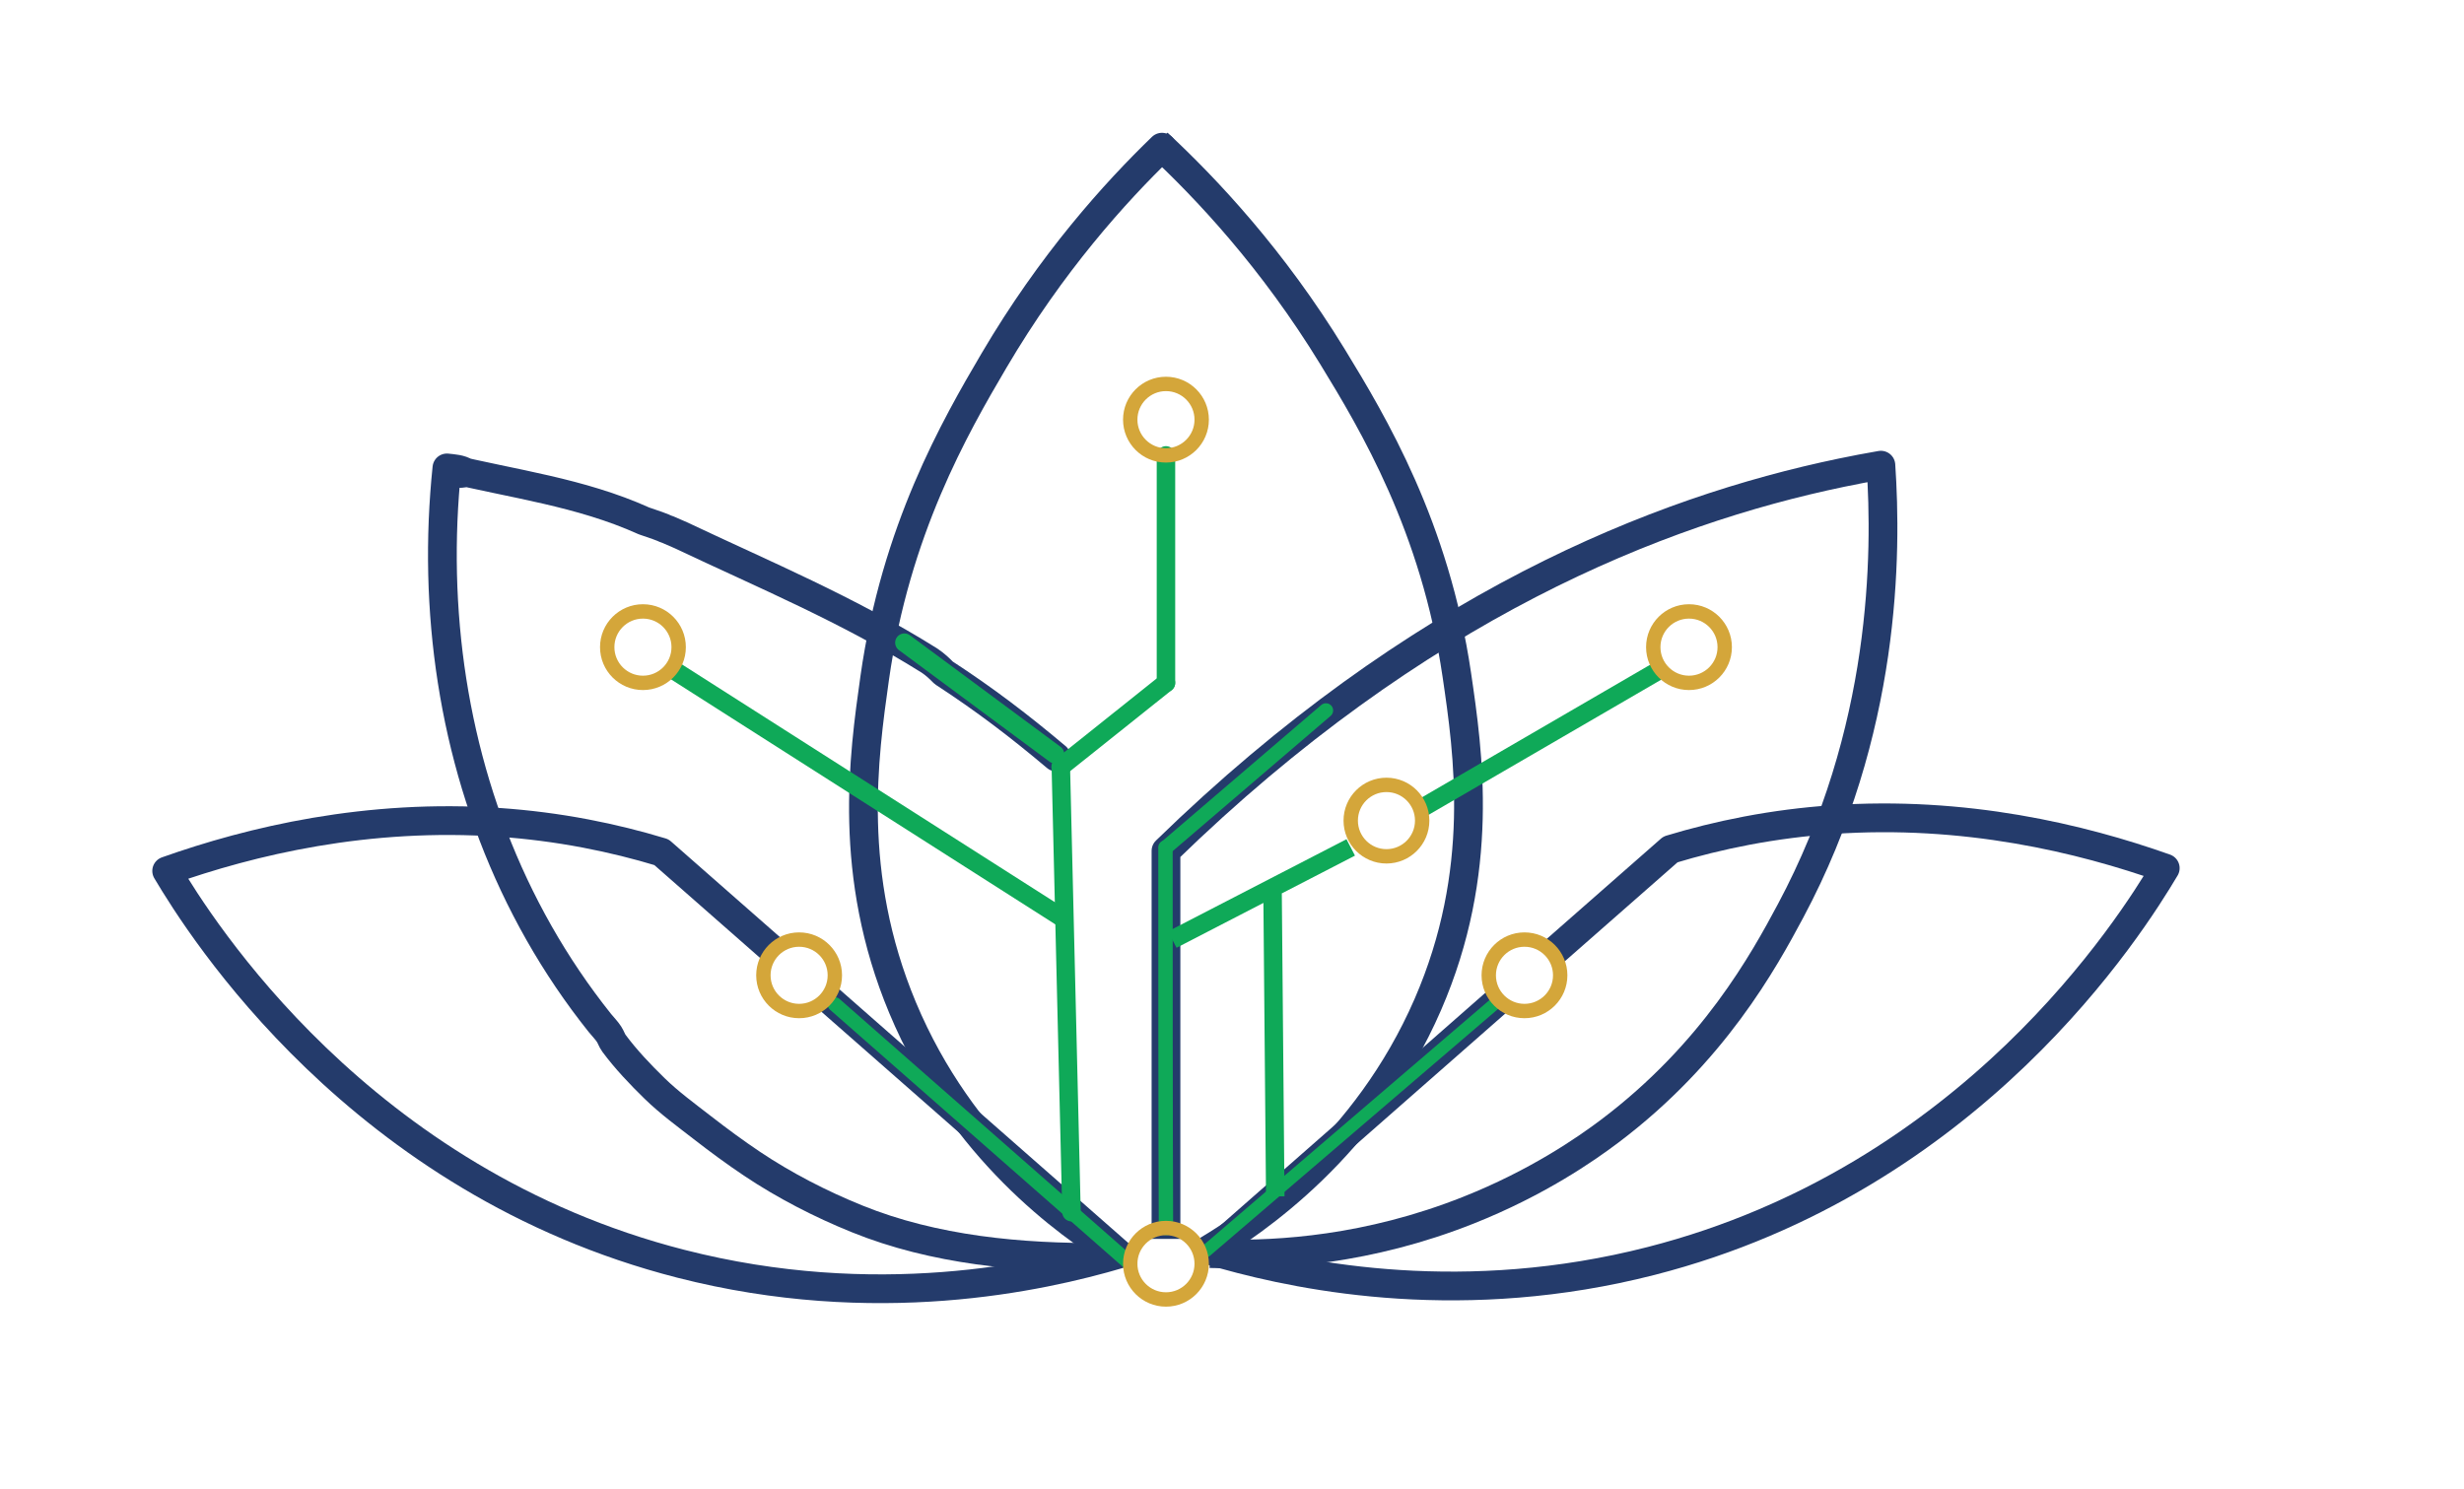
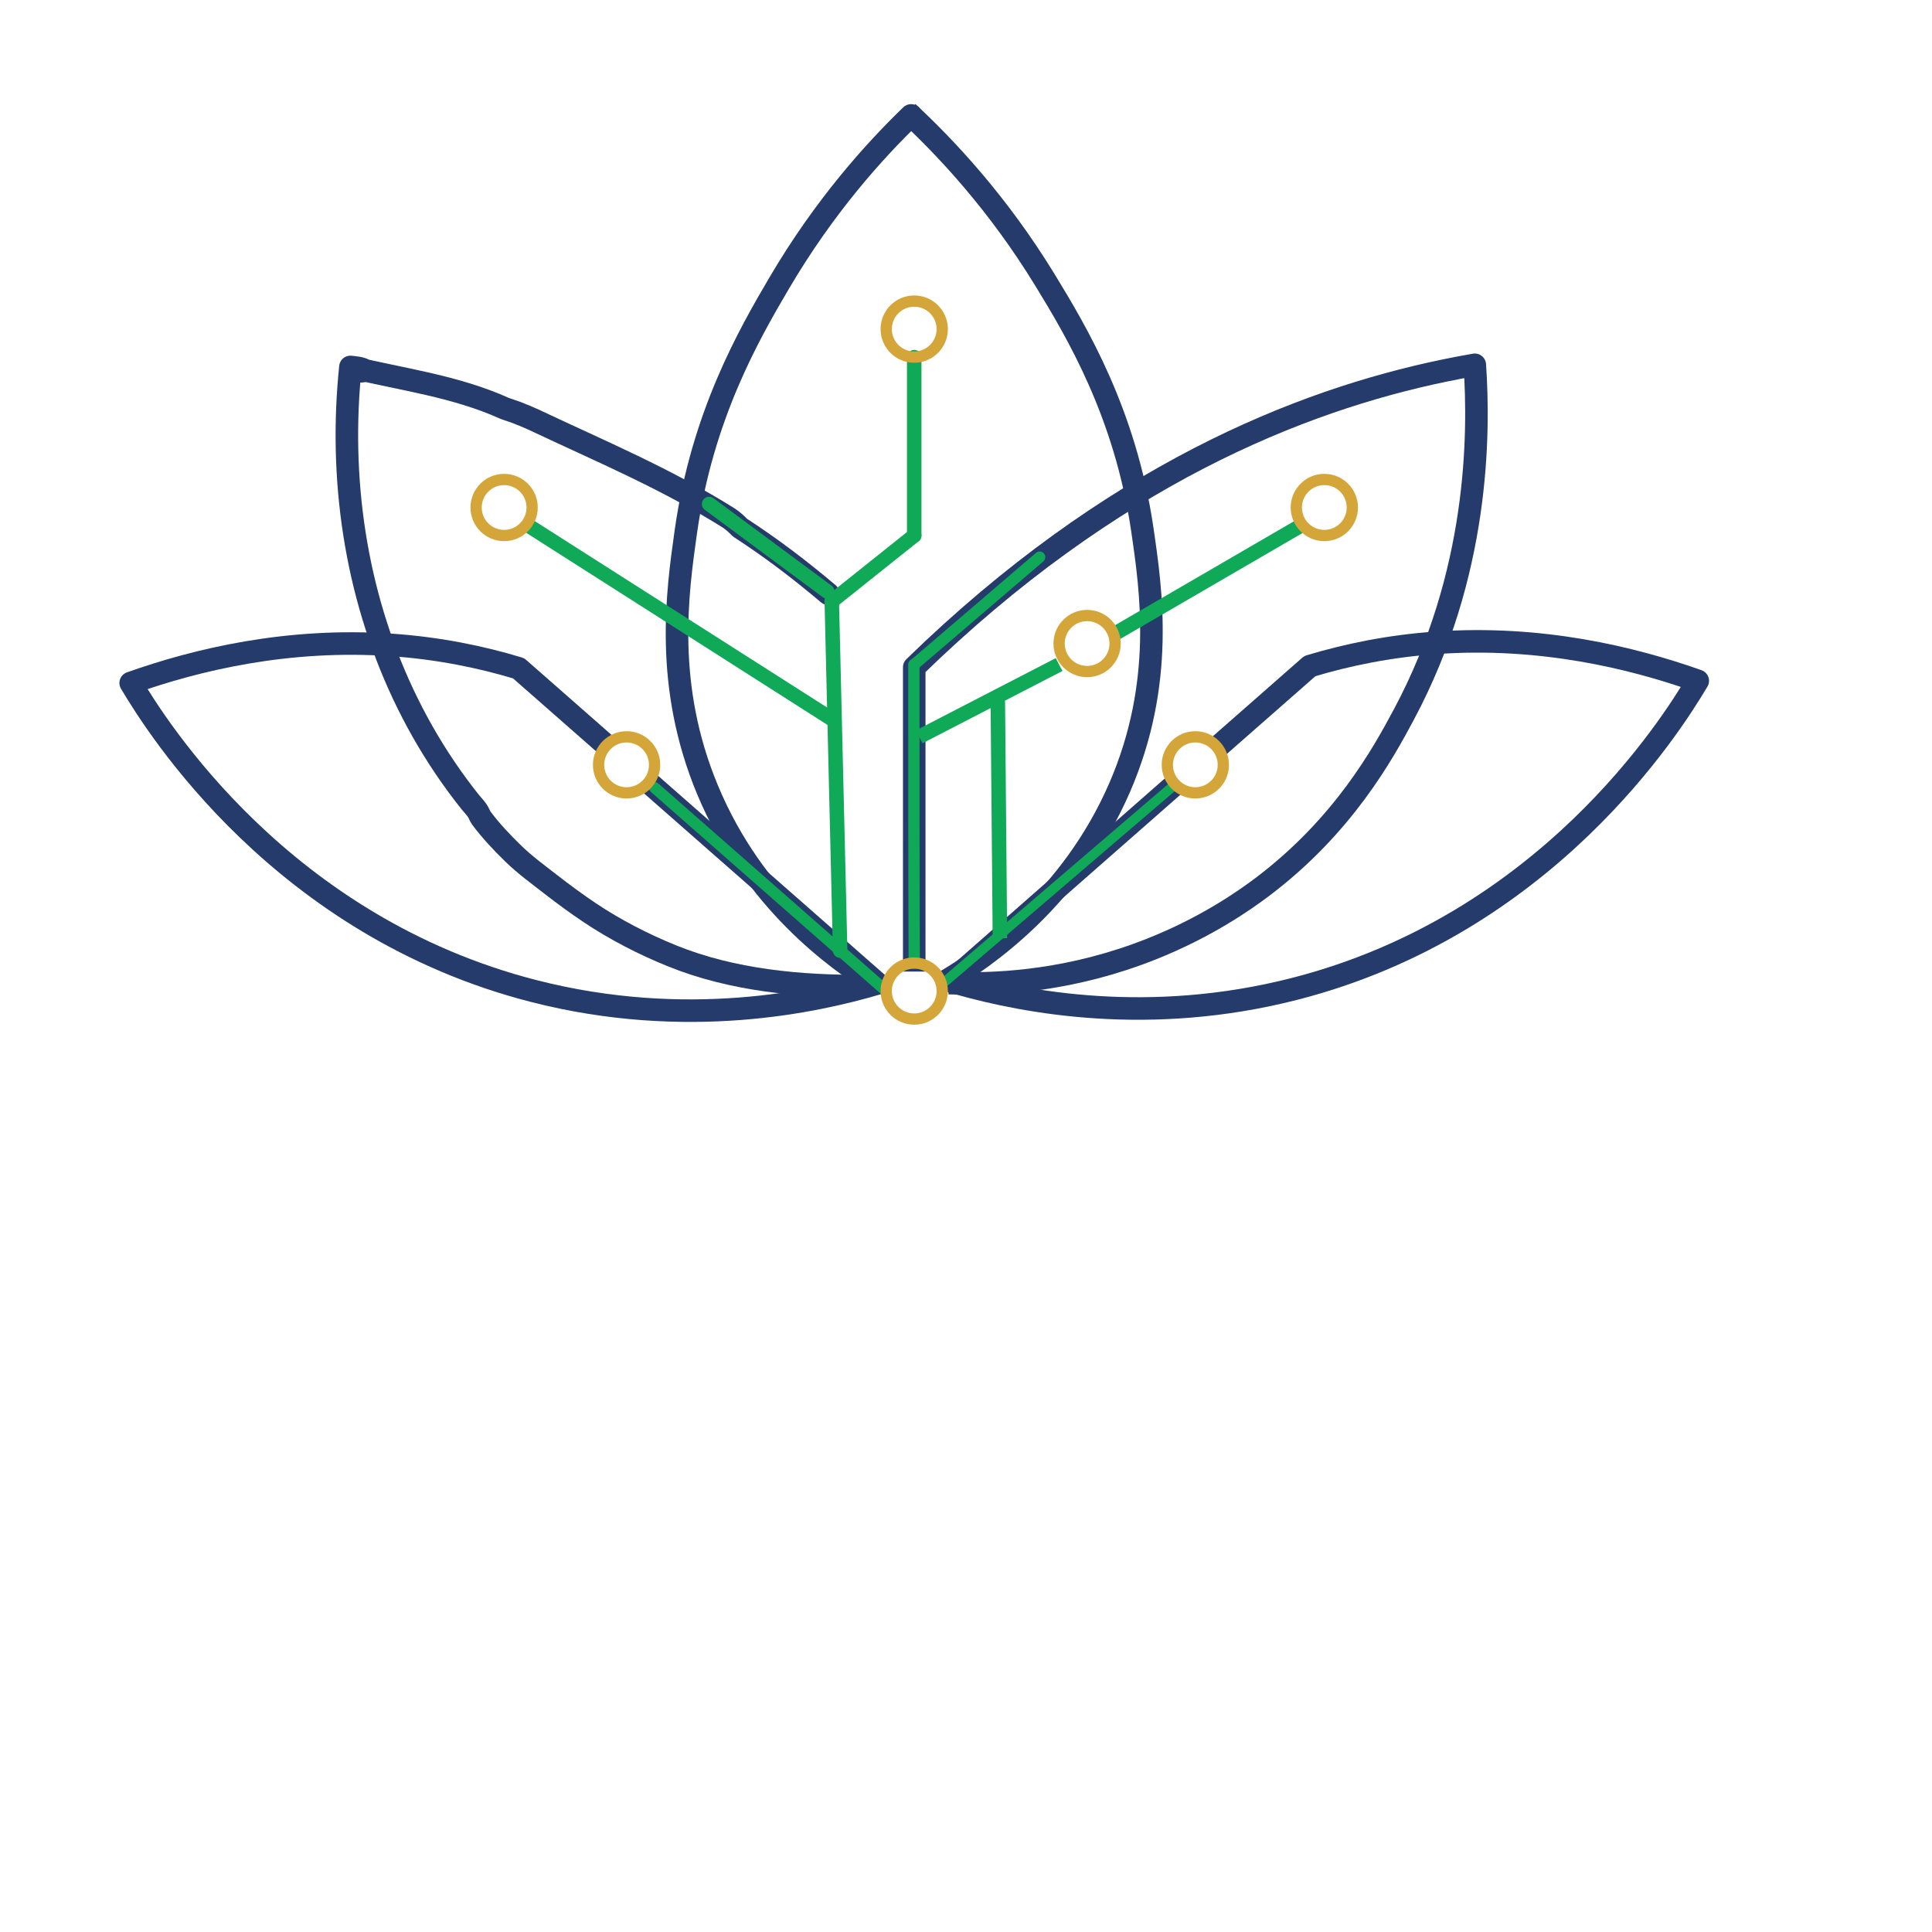
- <svg xmlns="http://www.w3.org/2000/svg" id="_Лотос2-SVG" data-name="Лотос2-SVG" width="1200" height="725" baseProfile="tiny" version="1.2" viewBox="0 0 1200 725">
+ <svg xmlns="http://www.w3.org/2000/svg" id="_Лотос2-SVG" data-name="Лотос2-SVG" width="1200" height="1200" baseProfile="tiny" version="1.2" viewBox="0 0 1200 1200">
  <path d="M756.04,464.23c19.17-16.83,38.33-33.66,57.5-50.49,11.63-3.53,23.96-6.62,36.98-9.1,14.18-2.7,28.08-4.44,41.61-5.39,64.73-4.54,121.32,9.06,162.38,23.62-16.5,27.75-94.04,151.3-250.4,191.34-90.38,23.15-167.38,8.22-207.86-3.1-1.97-.55-3.85-1.09-5.64-1.62,2.85-2.5,5.7-5.01,8.55-7.5,7.3-6.42,14.6-12.83,21.9-19.24,11.5-10.09,22.99-20.19,34.49-30.28,24.79-21.77,49.59-43.54,74.38-65.32" fill="none" stroke="#243b6b" stroke-linejoin="round" stroke-width="14" />
  <path d="M596.25,610.77c26.29.56,69.89-1.82,118.9-21.3,33.68-13.38,57.28-29.81,68.79-38.49,50.47-38.05,75.07-82.93,88.05-107.22,46.73-87.42,46.95-174.22,44.03-217.18-6.39,1.1-12.82,2.32-19.26,3.67-89.14,18.54-206.62,65.05-328.91,184.19v182.03" fill="none" stroke="#243b6b" stroke-linecap="square" stroke-linejoin="round" stroke-width="14" />
  <path d="M563.81,69.74c23.76,22.1,55.97,56.33,85.18,104.08,19.81,32.39,49.9,82.72,60.5,154.9,5.58,38.02,14.06,95.72-14.13,160.59-29.99,69.01-83.94,105.8-108.15,120.18" fill="none" stroke="#243b6b" stroke-linejoin="round" stroke-width="14" />
  <path d="M376.66,462.98c-18.18-15.97-36.35-31.93-54.53-47.89-11.62-3.53-23.95-6.62-36.97-9.1-14.18-2.7-28.07-4.44-41.6-5.39-64.73-4.54-121.33,9.06-162.39,23.62,16.5,27.75,94.04,151.3,250.39,191.34,94.77,24.27,174.83,6.68,213.5-4.71-23.38-20.53-46.75-41.06-70.13-61.58-24.05-21.13-48.1-42.24-72.15-63.36" fill="none" stroke="#243b6b" stroke-linejoin="round" stroke-width="14" />
  <path d="M567.61,412.77c0,62.15,0,123.03.23,185.38" fill="none" stroke="#0fa958" stroke-linecap="round" stroke-linejoin="round" stroke-width="7" />
  <path d="M537.43,612.46c-40.34.33-82.39-3.52-120.08-18.79-17.69-7.17-35.27-16.2-51.13-26.83-8.25-5.53-16.24-11.42-24.08-17.51-7.9-6.13-16.17-12.16-23.34-19.15-6.9-6.72-14.02-14.21-19.76-21.96-1.05-1.42-1.48-3.02-2.44-4.49-1.26-1.94-3.03-3.68-4.48-5.49-2.75-3.44-5.43-6.94-8.04-10.49-10.47-14.24-19.81-29.31-27.93-45.01-16-30.91-27.24-64.21-33.77-98.38-6.52-34.12-8.37-69.1-5.85-103.73.31-4.24.68-8.48,1.12-12.71,3.19.35,6.58.5,9.37,2.26-3.15.79-7.45.88-9.37-2.26,31.95,7.8,64.95,11.8,95.95,25.8,0,0,0,0,0,0,12.49,4.19,8.53,3.24,11.88,4.34,0,0,5.03,2.14,6.12,2.66,41.47,19.63,81,36,121,61,3,2,5,4,7,6,20,13,37,26,54.83,41.03" fill="none" stroke="#243b6b" stroke-linecap="round" stroke-linejoin="round" stroke-width="14" />
  <path d="M565.89,71.69c-22.82,22.07-53.76,56.26-81.81,103.96-19.03,32.35-47.93,82.63-58.11,154.73-5.36,37.98-13.5,95.61,13.58,160.41,28.8,68.93,80.63,105.68,103.88,120.05" fill="none" stroke="#243b6b" stroke-linecap="round" stroke-linejoin="round" stroke-width="14" />
  <line x1="567.84" y1="221.82" x2="567.84" y2="332.62" fill="none" stroke="#0fa958" stroke-linecap="round" stroke-linejoin="bevel" stroke-width="9" />
  <line x1="327.01" y1="325.71" x2="519.24" y2="448.29" fill="none" stroke="#0fa958" stroke-linejoin="round" stroke-width="9" />
  <line x1="550.44" y1="615.56" x2="406.58" y2="489.24" fill="none" stroke="#0fa958" stroke-linecap="round" stroke-linejoin="round" stroke-width="7" />
  <line x1="587.21" y1="609.49" x2="727.55" y2="489.24" fill="none" stroke="#0fa958" stroke-linecap="round" stroke-linejoin="round" stroke-width="6" />
  <line x1="516.64" y1="373.56" x2="521.83" y2="590.44" fill="none" stroke="#0fa958" stroke-linecap="round" stroke-linejoin="round" stroke-width="9" />
  <line x1="567.84" y1="332.62" x2="516.55" y2="373.56" fill="none" stroke="#0fa958" stroke-linecap="round" stroke-linejoin="round" stroke-width="9" />
  <line x1="619.76" y1="435.22" x2="621.07" y2="582.75" fill="none" stroke="#0fa958" stroke-linejoin="round" stroke-width="9" />
  <line x1="570.92" y1="457.66" x2="657.82" y2="412.77" fill="none" stroke="#0fa958" stroke-linejoin="round" stroke-width="9" />
  <line x1="692.62" y1="393.51" x2="811" y2="324.72" fill="none" stroke="#0fa958" stroke-linejoin="round" stroke-width="9" />
  <line x1="440.45" y1="313.04" x2="513.82" y2="367.38" fill="none" stroke="#0fa958" stroke-linecap="round" stroke-linejoin="round" stroke-width="9" />
  <line x1="645.75" y1="346.05" x2="567.84" y2="412.77" fill="none" stroke="#0fa958" stroke-linecap="round" stroke-linejoin="round" stroke-width="7" />
  <circle cx="567.84" cy="204.41" r="17.4" fill="none" stroke="#d4a63a" stroke-linejoin="round" stroke-width="7" />
  <circle cx="313.12" cy="315.22" r="17.4" fill="none" stroke="#d4a63a" stroke-linejoin="round" stroke-width="7" />
  <circle cx="822.56" cy="315.22" r="17.4" fill="none" stroke="#d4a63a" stroke-linejoin="round" stroke-width="7" />
  <circle cx="567.84" cy="615.56" r="17.4" fill="none" stroke="#d4a63a" stroke-linejoin="round" stroke-width="7" />
  <circle cx="742.44" cy="475.06" r="17.4" fill="none" stroke="#d4a63a" stroke-linejoin="round" stroke-width="7" />
  <circle cx="389.18" cy="475.06" r="17.4" fill="none" stroke="#d4a63a" stroke-linejoin="round" stroke-width="7" />
  <circle cx="675.22" cy="399.71" r="17.4" fill="none" stroke="#d4a63a" stroke-linejoin="round" stroke-width="7" />
</svg>
